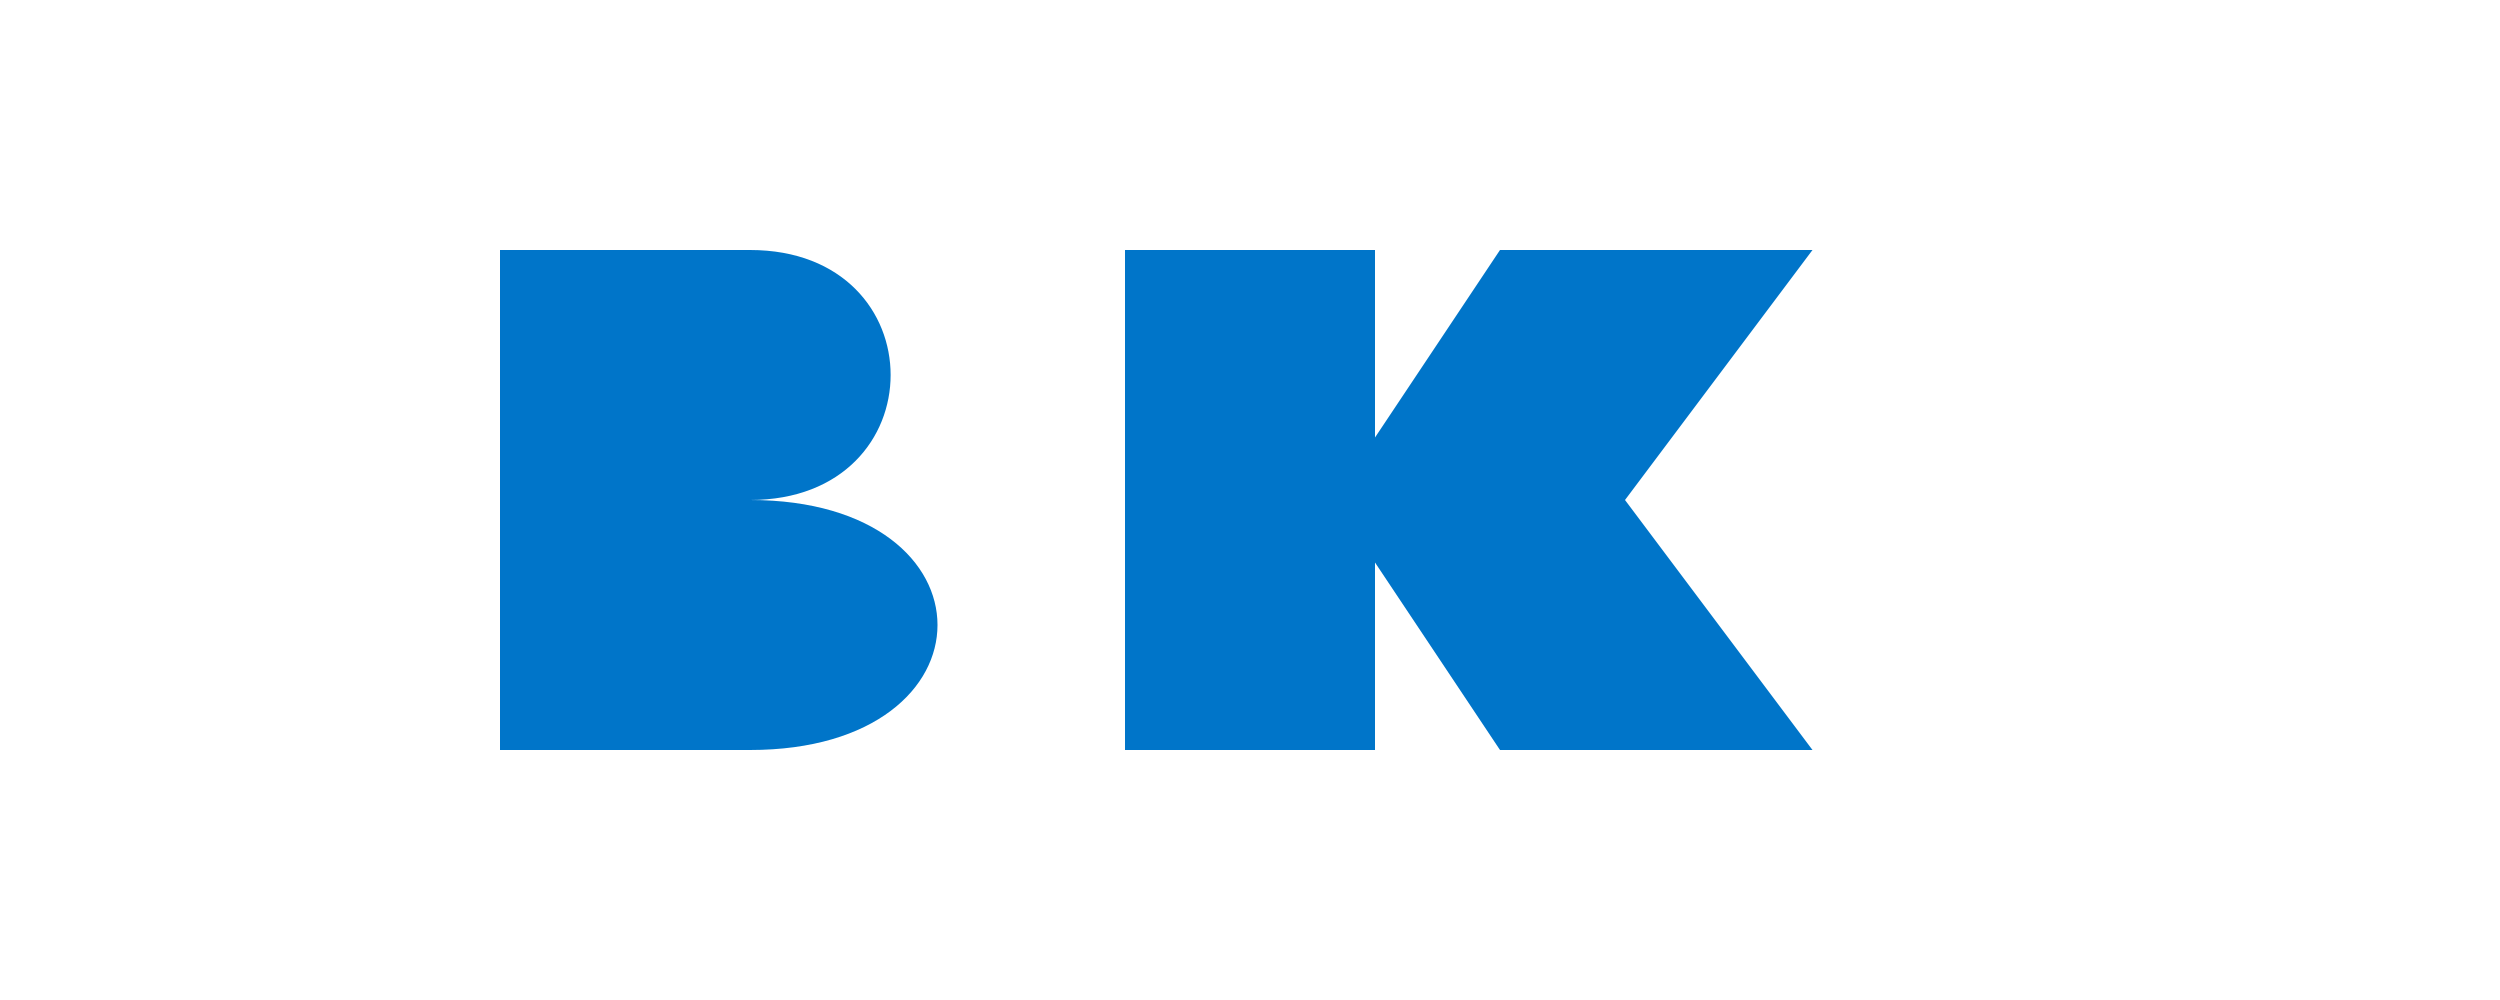
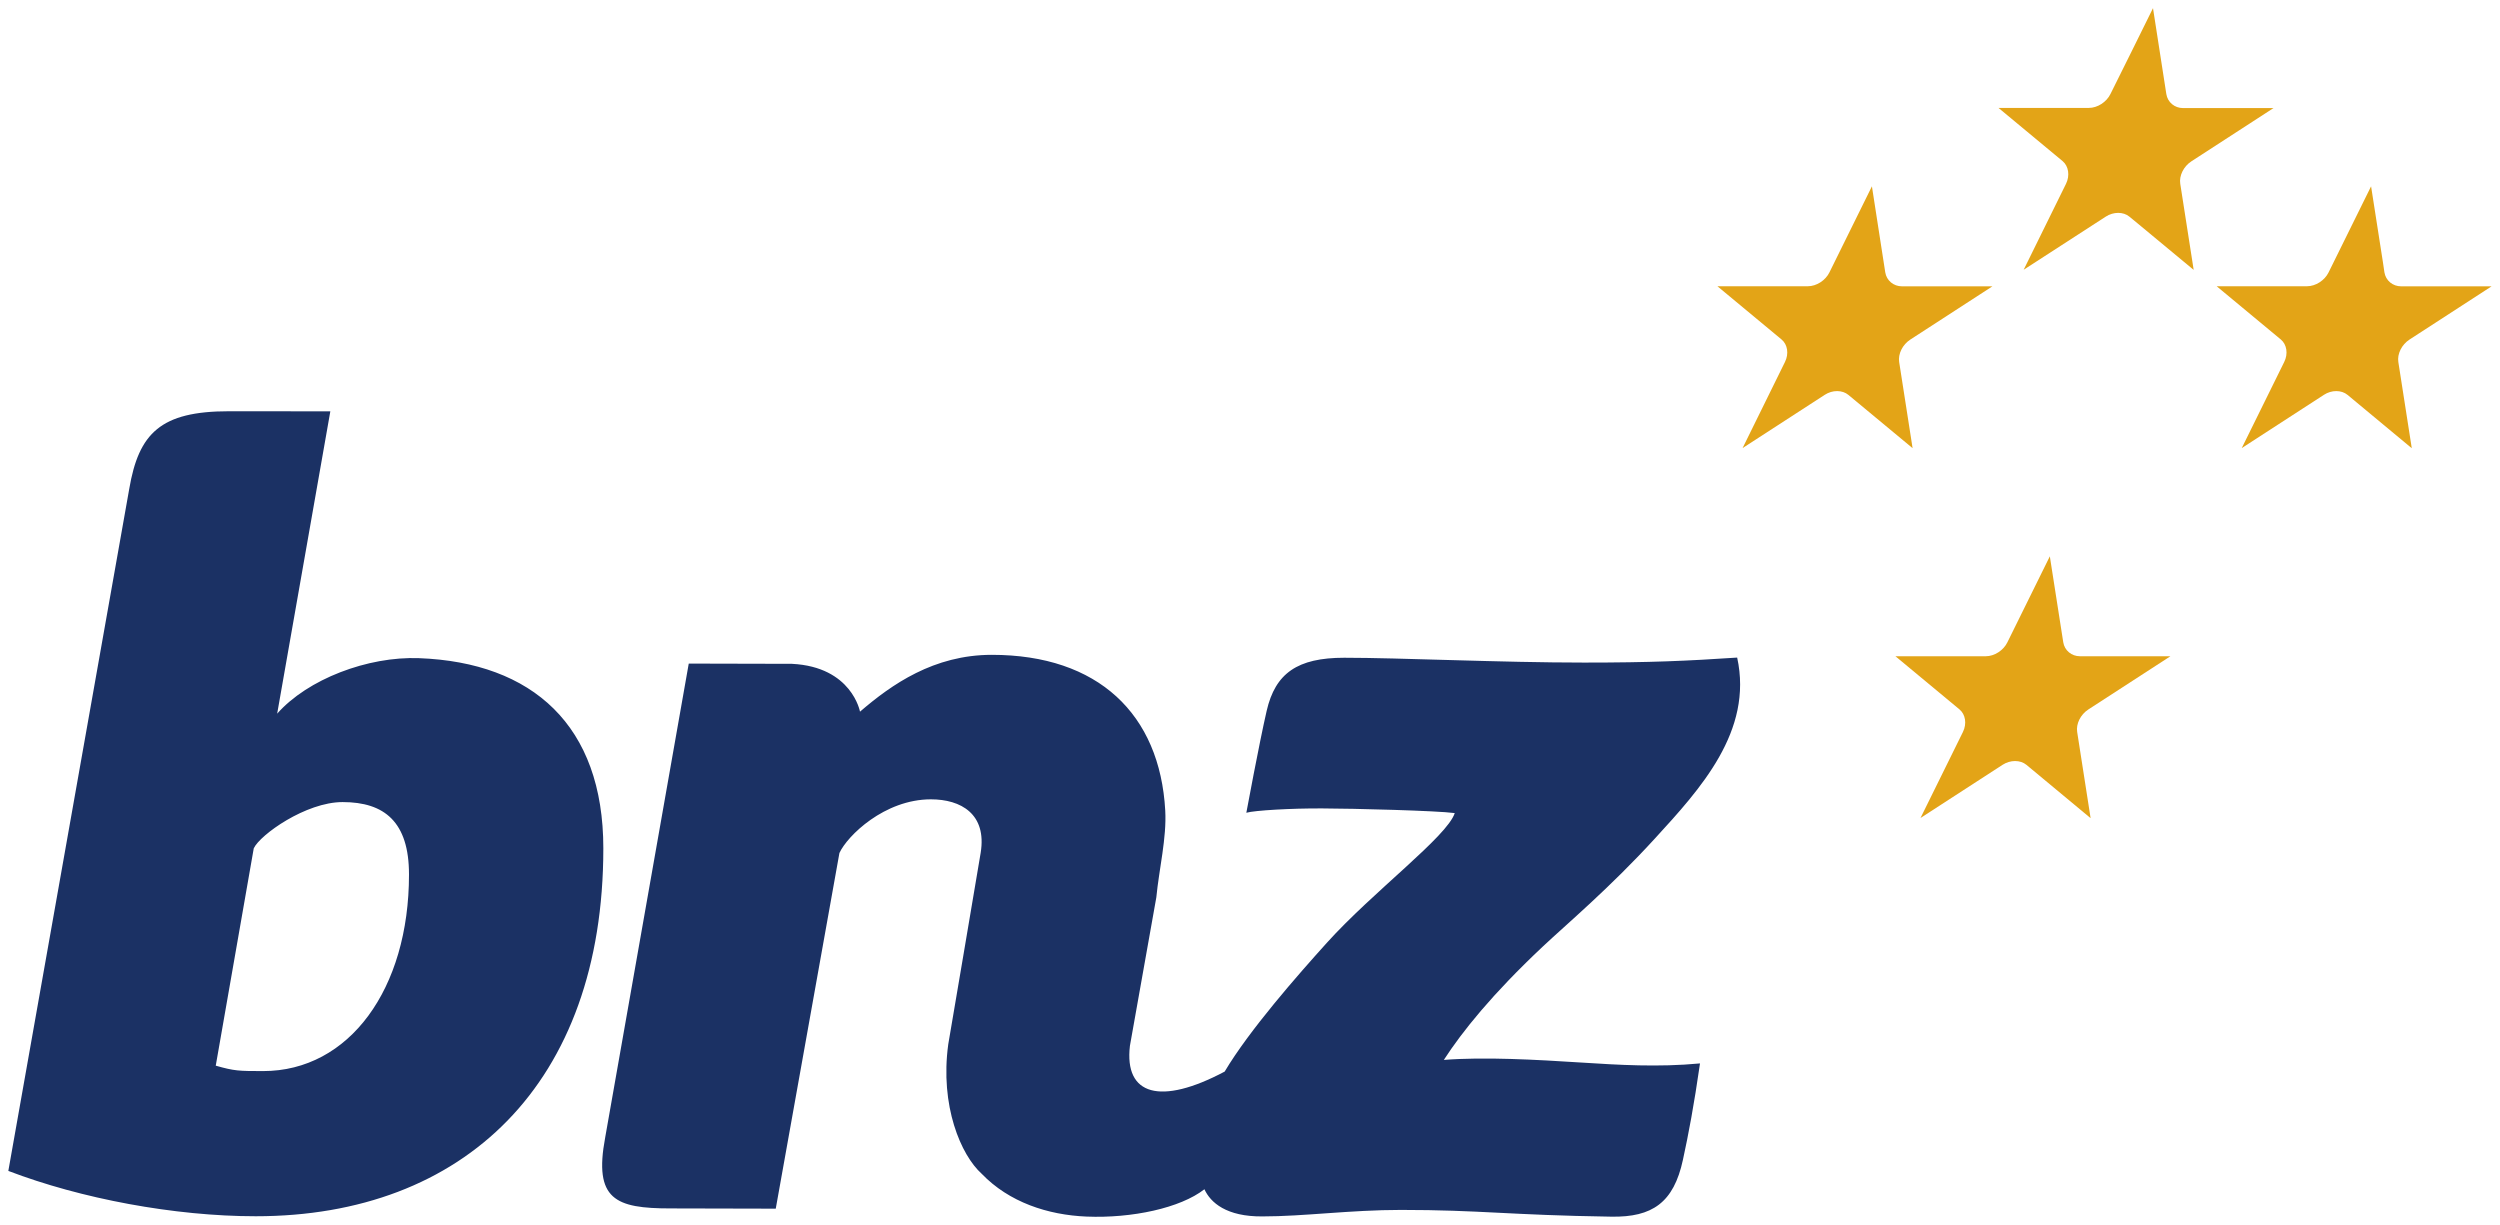
- <svg xmlns="http://www.w3.org/2000/svg" viewBox="0 0 200 80">
-   <g fill="#0075C9">
-     <path d="M40,20v40h20c20,0,20-20,0-20c15,0,15-20,0-20H40z" />
-     <path d="M90,20v40h20v-15l10,15h25l-15-20l15-20h-25l-10,15V20H90z" />
-   </g>
+ <svg xmlns="http://www.w3.org/2000/svg" width="300px" height="147px">
+   <path fill="#1B3164" d="M33.26,85.64c3.64-4.13,10.87-6.9,17.04-6.66c13.59,0.52,22.1,8.05,22.1,22.81c0,28.26-16.76,44.16-41.71,44.16c-9.76,0-20.98-2.11-29.69-5.44l14.51-81.85c1.14-6.68,3.77-9.31,11.96-9.31c5.04,0,9.6,0.01,12.17,0.01L33.26,85.64z M25.89,127.88c2.24,0.64,2.78,0.65,5.68,0.65c10.33,0,17.51-9.84,17.51-23.59c0-6.31-2.94-8.69-7.97-8.69c-4.41,0-9.9,3.92-10.66,5.55L25.89,127.88z M144.53,142.71c0.73,1.6,2.64,3.3,6.97,3.26c4.95,0,10.53-0.78,16.61-0.78c9.52,0,12.87,0.62,25.26,0.81c4.88,0.08,7.47-1.66,8.58-6.82c0.66-3.02,1.33-6.56,2.05-11.57c-5.02,0.48-9.9,0.17-14-0.09c-5.78-0.37-11.9-0.71-16.74-0.33c2.2-3.4,5.81-7.9,11.86-13.59c2.86-2.69,8.01-7.01,13.47-12.98c5.46-5.96,11.8-12.88,9.87-21.71c-6.06,0.4-10.35,0.6-18.37,0.6c-9.87,0-22.2-0.58-28.78-0.58c-5.61,0-8.27,1.85-9.31,6.37c-0.89,3.86-2.44,12.23-2.44,12.23c0.97-0.28,5.37-0.54,9.11-0.52c3.74,0.01,13.77,0.27,15.9,0.56c-0.91,2.82-9.81,9.42-15.37,15.59c-3.48,3.86-9.29,10.47-12.24,15.43c-7.7,4.09-12.07,2.86-11.37-3.09l3.17-17.82c0.33-3.42,1.25-7.11,1.07-10.41c-0.64-11.58-8.05-18.69-20.81-18.69c-6.96,0-12.02,3.55-15.82,6.82c0,0-0.97-5.38-8.16-5.74c0.05,0-12.39-0.03-12.39-0.03l-10.03,56.88c-1.39,7.44,1.23,8.5,7.84,8.5c0.05,0,12.63,0.03,12.63,0.03l7.64-42.68c0.94-2.05,5.4-6.44,10.98-6.44c3.6,0,6.73,1.76,5.97,6.42c-0.23,1.45-3.89,22.98-3.89,22.98c-1.01,7.39,1.52,13.29,4.01,15.53c3.29,3.42,7.94,4.95,12.6,5.14C135.82,146.21,141.64,144.97,144.53,142.71" />
+   <path fill="#E3A417" d="M258.36,0.98c1.6,10.31,1.6,10.3,1.6,10.31c0.16,0.99,1,1.68,2.01,1.68h10.85c-9.84,6.38-9.83,6.37-9.84,6.38c-0.95,0.61-1.5,1.74-1.35,2.7c0.01,0.02,1.61,10.33,1.61,10.33l-0.02-0.01c-7.69-6.37-7.67-6.37-7.69-6.37c-0.73-0.61-1.92-0.6-2.83-0.01c-0.02,0.01-9.86,6.38-9.86,6.38c5.08-10.31,5.08-10.3,5.08-10.31c0.49-0.99,0.31-2.12-0.4-2.72c-0.01-0.01-7.7-6.39-7.7-6.39h0.01h10.83c1.04,0,2.12-0.7,2.59-1.66C253.27,11.29,258.36,0.98,258.36,0.98 M224.63,22.36c0,0-5.09,10.31-5.1,10.33c-0.47,0.96-1.55,1.66-2.59,1.66h-10.83h-0.02c0,0,7.69,6.37,7.7,6.39c0.72,0.6,0.9,1.72,0.4,2.71c0,0.02,0,0-5.08,10.32c0,0,9.84-6.38,9.86-6.39c0.91-0.6,2.11-0.6,2.84,0.01c0.01,0.01,0,0,7.69,6.38h0.01c0,0-1.61-10.31-1.61-10.33c-0.15-0.96,0.4-2.09,1.35-2.7c0.01-0.01,0,0,9.84-6.38h-10.85c-1.01,0-1.85-0.69-2.01-1.68C226.23,32.66,226.23,32.67,224.63,22.36 M284.53,22.36c0,0-5.09,10.31-5.1,10.33c-0.47,0.96-1.55,1.66-2.59,1.66h-10.83H266c0,0,7.68,6.37,7.7,6.39c0.72,0.6,0.9,1.72,0.4,2.71c0,0.02,0,0-5.09,10.32c0,0,9.84-6.38,9.86-6.39c0.91-0.6,2.11-0.6,2.84,0.01c0.01,0.01,0,0,7.68,6.38h0.02c0,0-1.6-10.31-1.61-10.33c-0.15-0.96,0.4-2.09,1.35-2.7c0.01-0.01,0,0,9.84-6.38h-10.85c-1.01,0-1.85-0.69-2.01-1.68C286.14,32.66,286.14,32.67,284.53,22.36 M245.98,66.76c0,0-5.09,10.31-5.1,10.33c-0.47,0.96-1.55,1.66-2.59,1.66h-10.83l-0.02-0.01c0,0,7.69,6.38,7.7,6.39c0.72,0.6,0.9,1.72,0.41,2.71c-0.01,0.02,0,0-5.09,10.32c0,0,9.84-6.38,9.86-6.39c0.92-0.59,2.11-0.6,2.85,0.01c0.01,0.01,0,0,7.68,6.38h0.02c0,0-1.6-10.31-1.61-10.33c-0.15-0.96,0.4-2.09,1.35-2.7c0.01-0.01,0,0,9.84-6.38h-10.85c-1.01,0-1.85-0.69-2.01-1.68C247.58,77.06,247.58,77.07,245.98,66.76" />
</svg>
